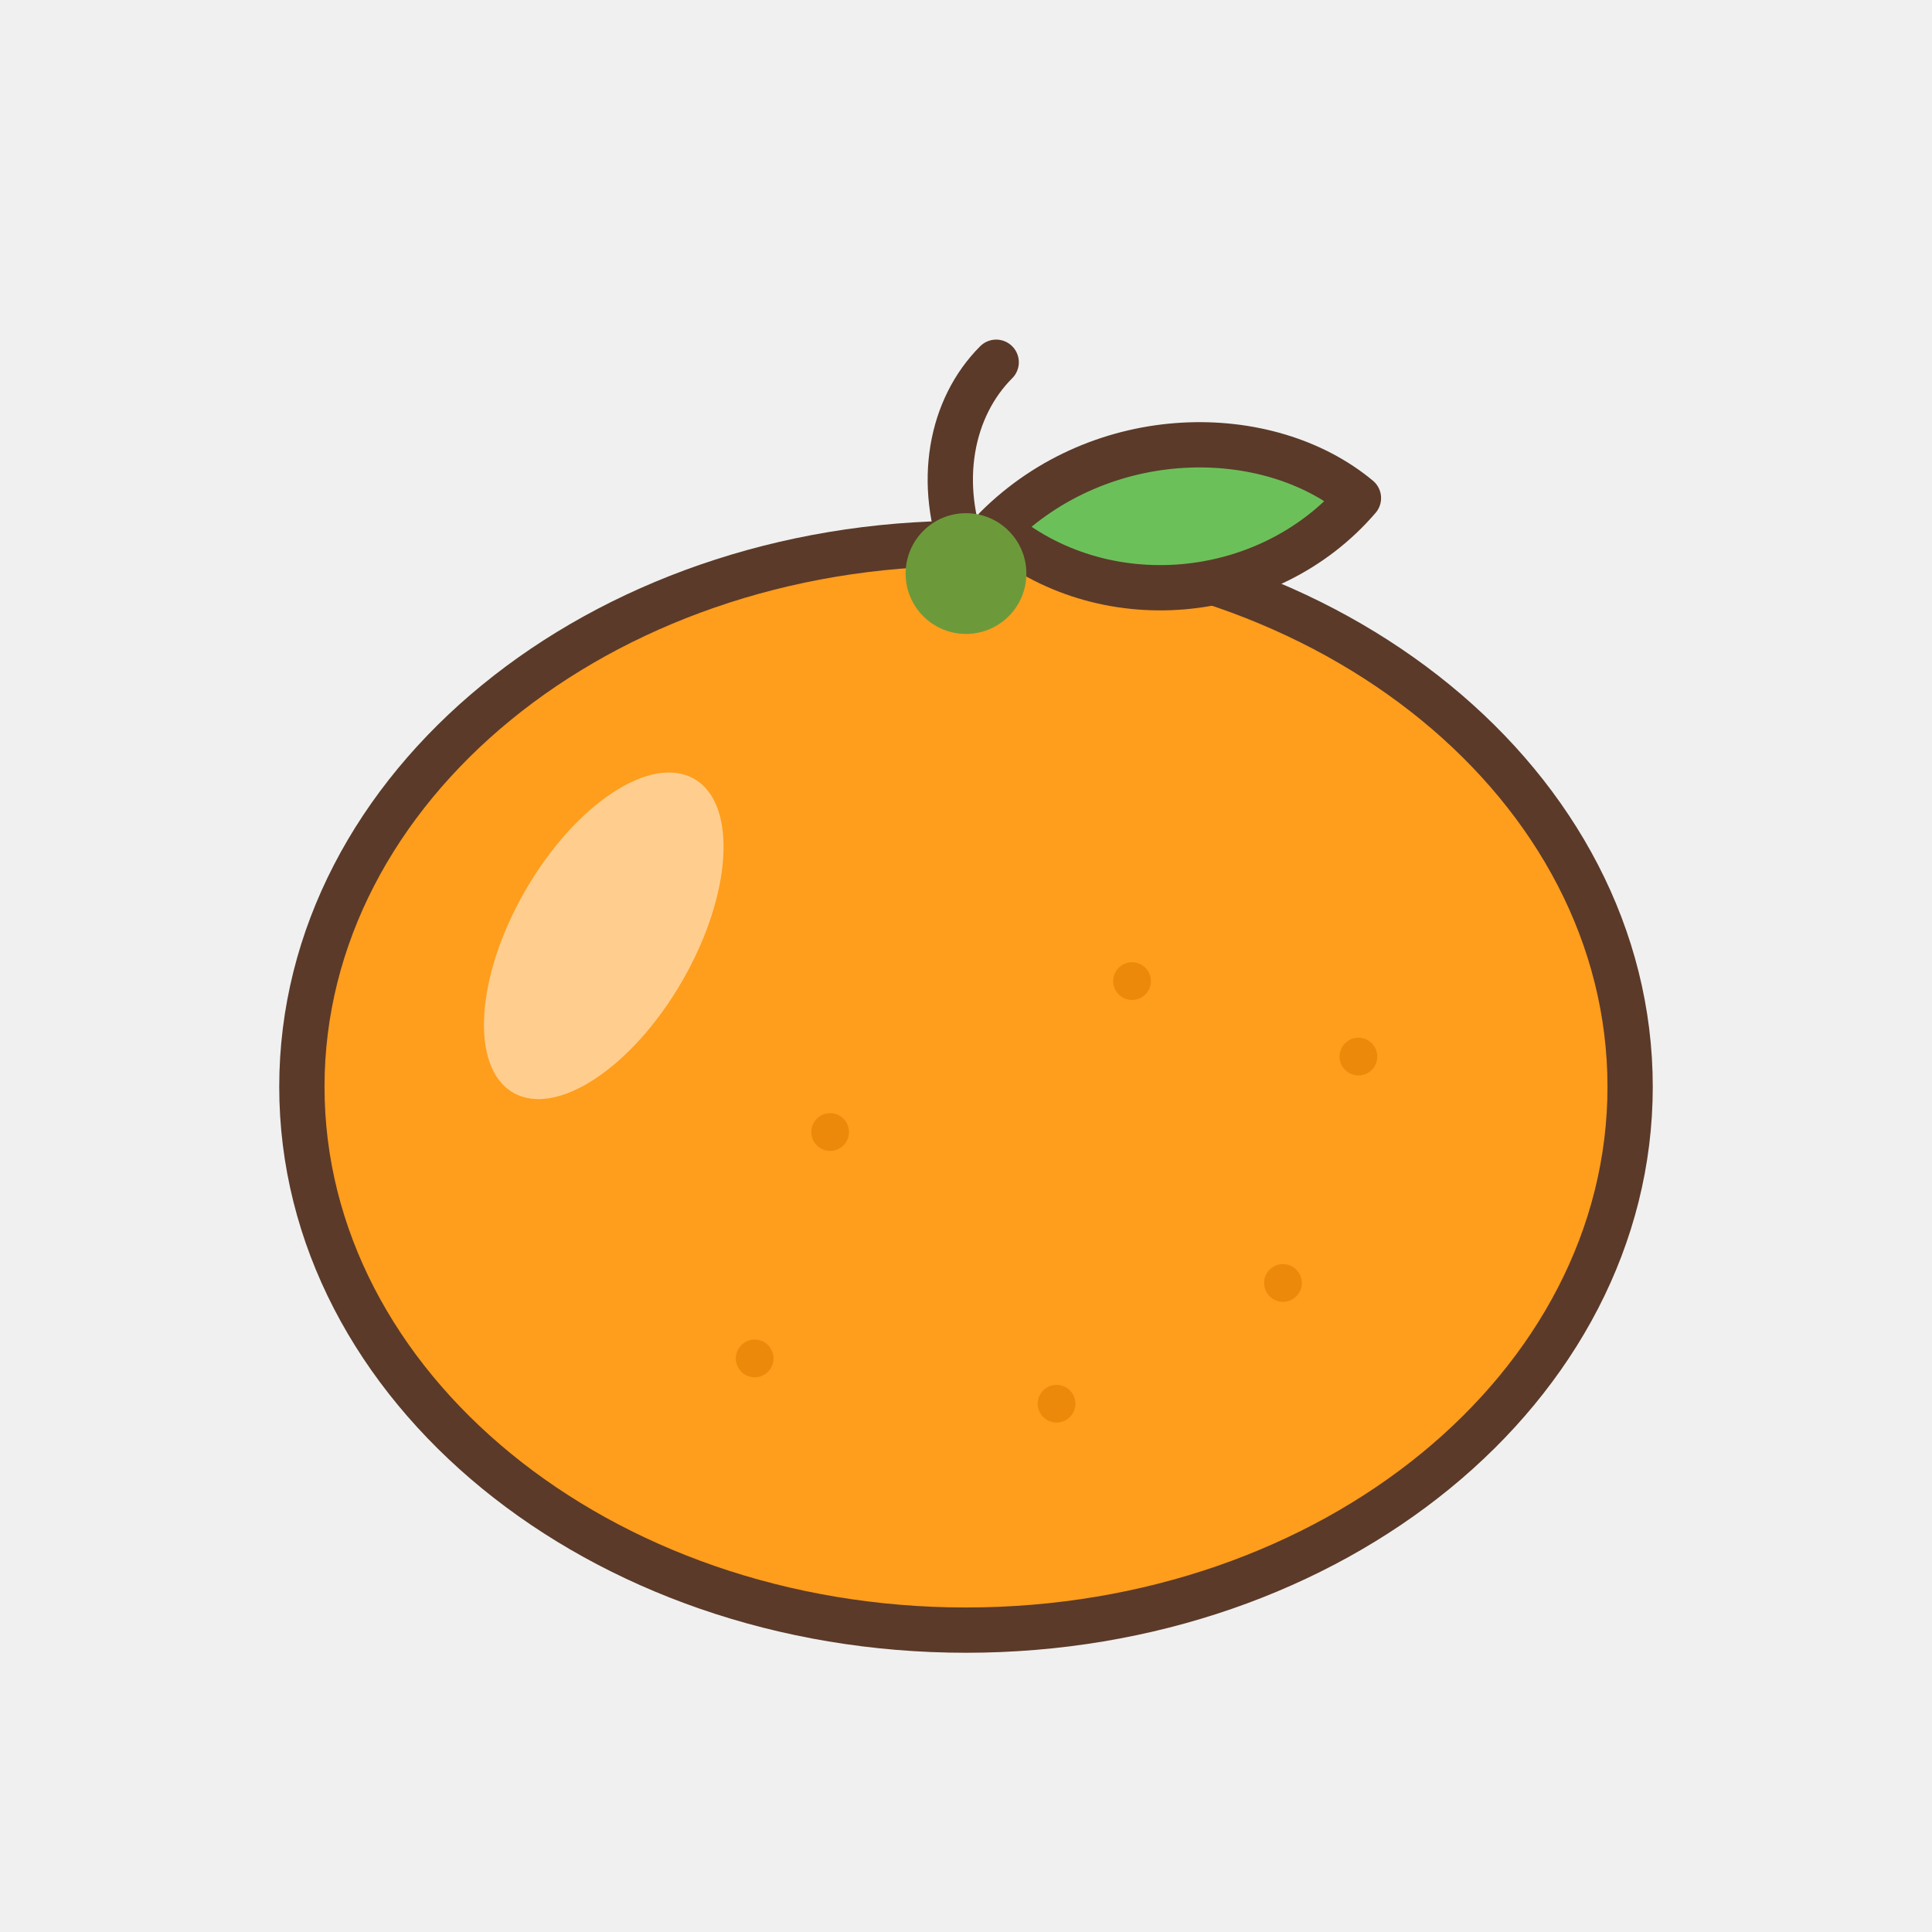
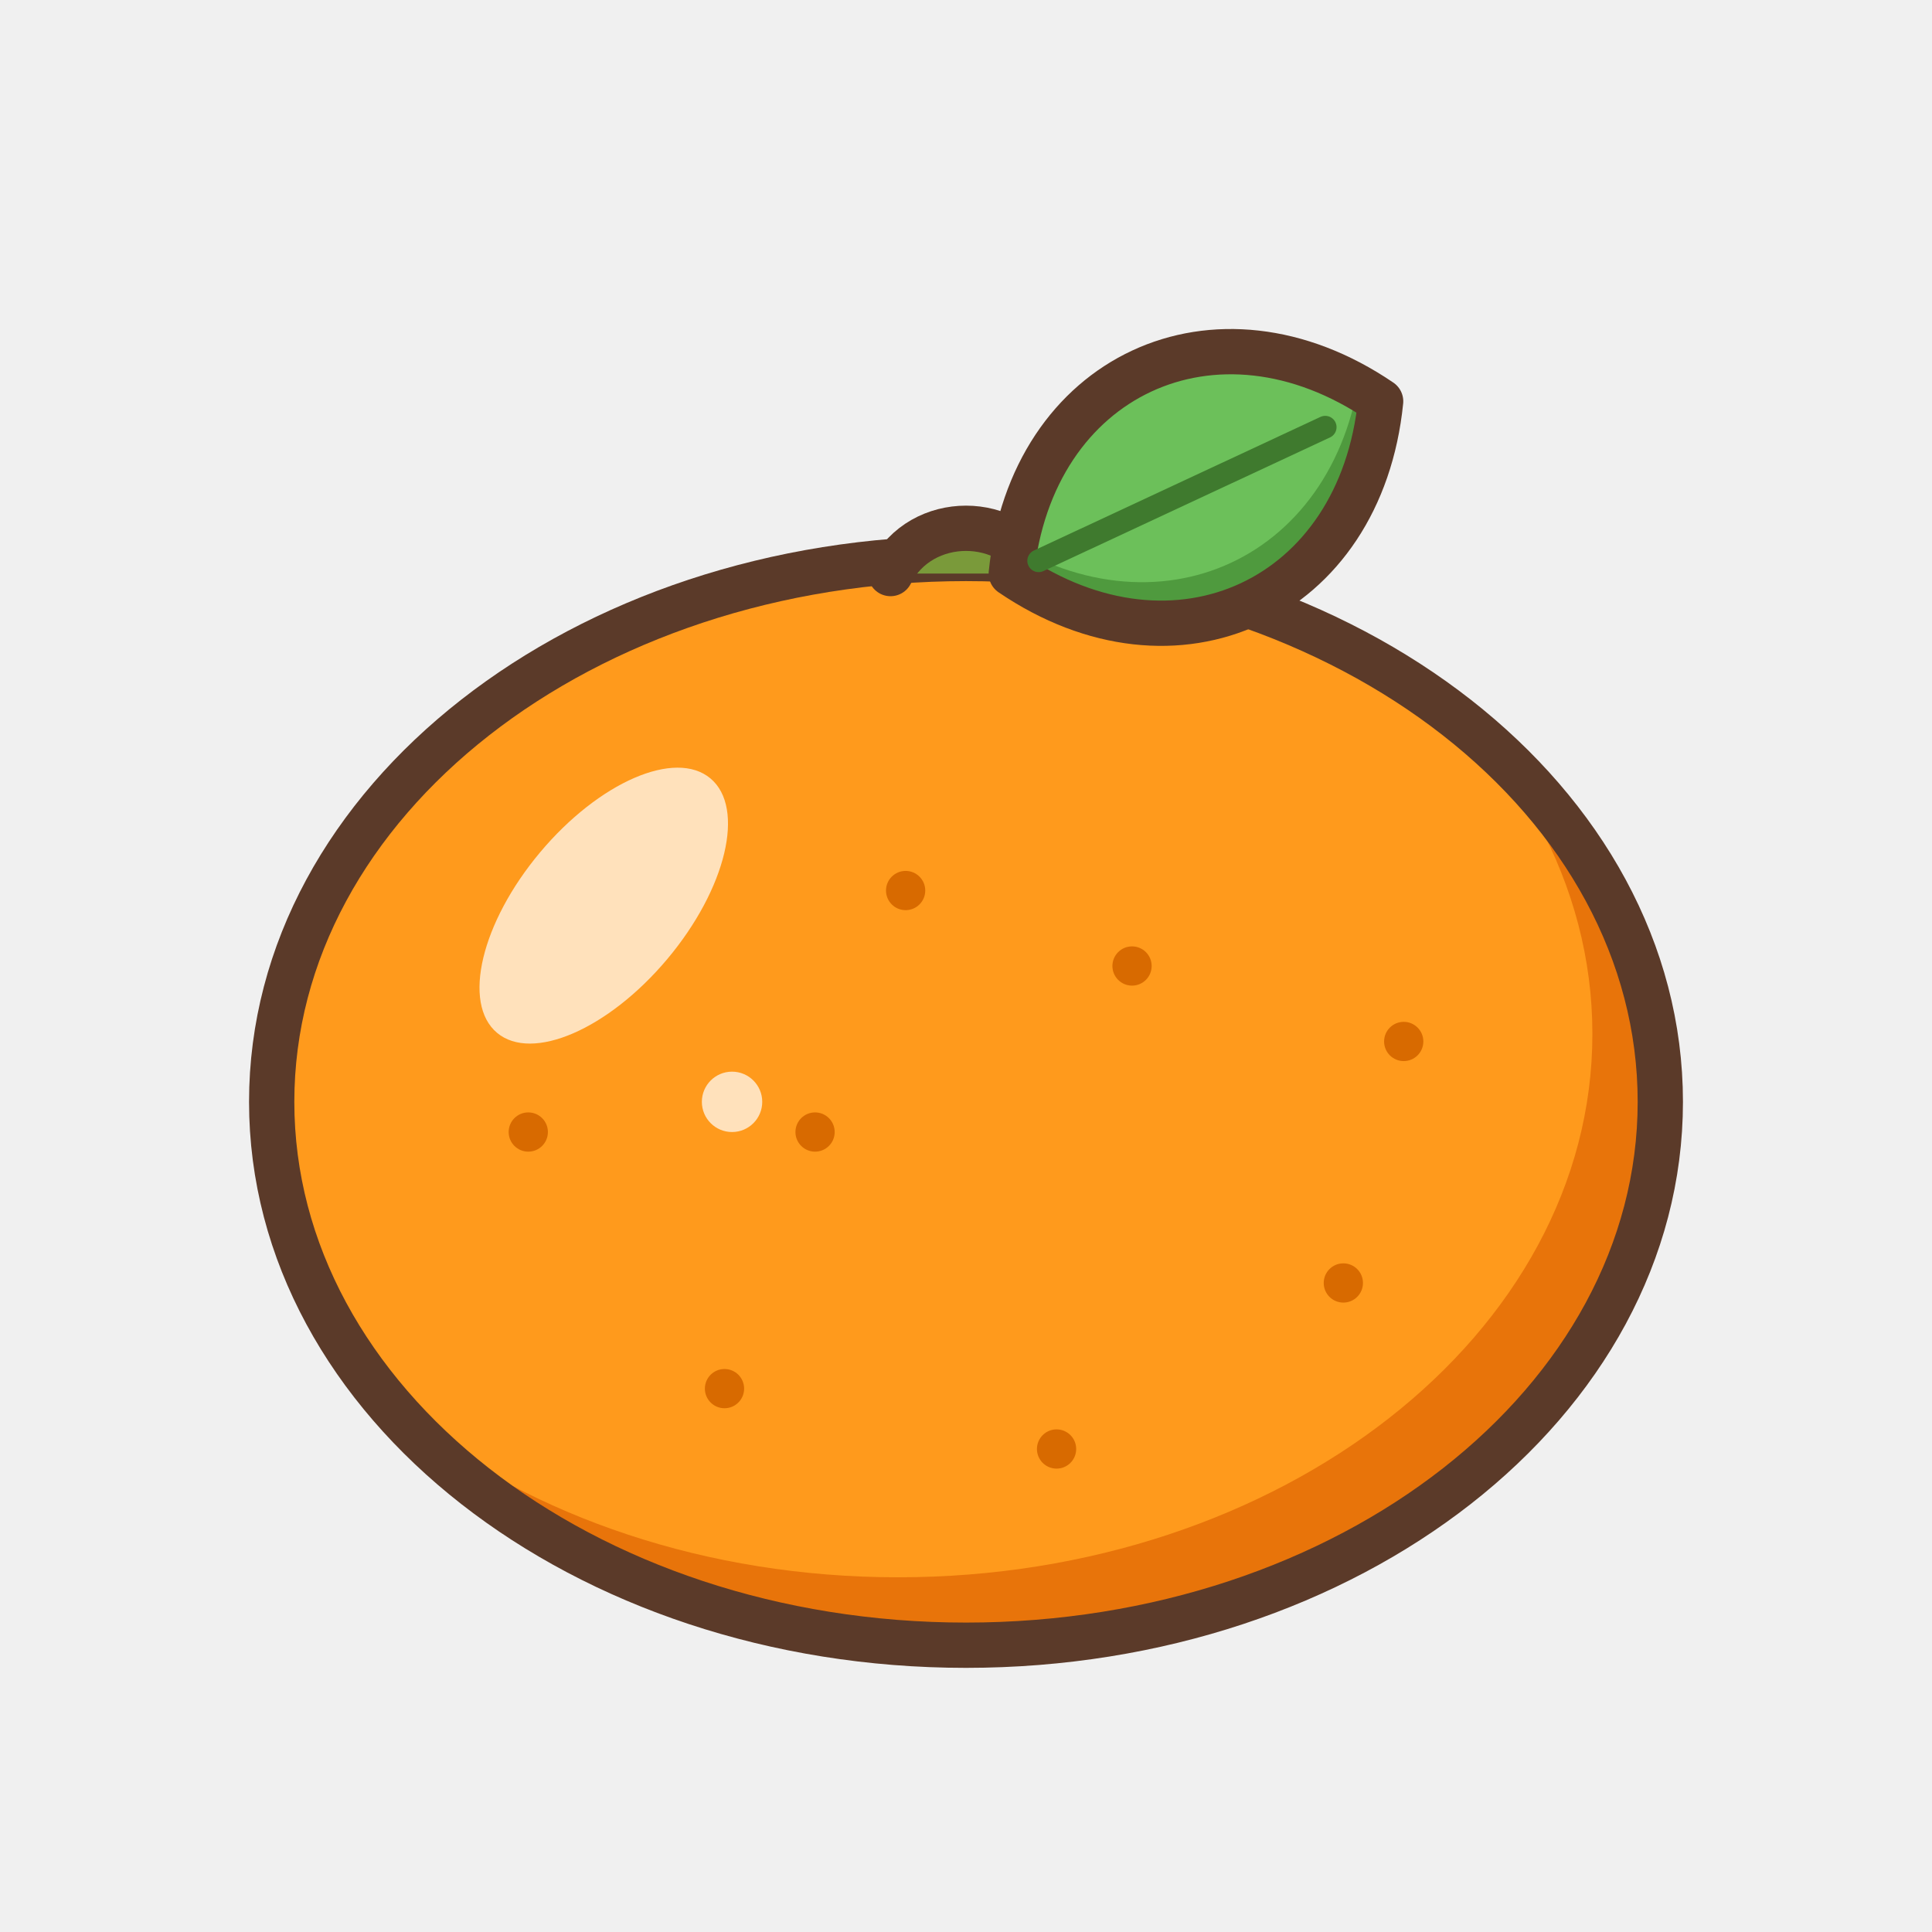
<svg xmlns="http://www.w3.org/2000/svg" viewBox="0 0 256 256">
  <g stroke="#5b3a29" stroke-width="6" stroke-linejoin="round" stroke-linecap="round">
-     <ellipse cx="128" cy="144" rx="88" ry="72" fill="#ff9d1c" />
-     <path d="M128 74c-4-10-2-20 4-26" fill="none" />
-     <path d="M132 70c14-14 36-14 48-4-12 14-34 16-48 4z" fill="#6cc05a" />
+     <defs>
+       <ellipse id="s3" cx="128" cy="146" rx="92" ry="72" />
+       <clipPath id="cs3">
+         <use href="#s3" />
+       </clipPath>
+     </defs>
+     <use href="#s3" fill="#e8740a" stroke="none" />
+     <g clip-path="url(#cs3)">
+       <use href="#s3" fill="#ff9a1c" stroke="none" transform="translate(-9 -9)" />
+     </g>
+     <use href="#s3" fill="none" />
+     <path d="M118 76c4-8 16-8 20 0" fill="#7a9a3a" />
+     <g transform="translate(134 76) rotate(-25)">
+       <defs>
+         <path id="s4" d="M0 0C13.5 -22.68 40.5 -22.68 54 0C40.5 22.68 13.5 22.68 0 0z" />
+         <clipPath id="cs4">
+           <use href="#s4" />
+         </clipPath>
+       </defs>
+       <use href="#s4" fill="#4f9a3e" stroke="none" />
+       <g clip-path="url(#cs4)">
+         <use href="#s4" fill="#6cc05a" stroke="none" transform="translate(0 -6)" />
+       </g>
+       <use href="#s4" fill="none" />
+       <path d="M4 0H45.9" fill="none" stroke-width="3" stroke="#3f7a2e" />
+     </g>
  </g>
-   <circle cx="128" cy="76" r="8" fill="#6c9a3a" />
-   <ellipse cx="80" cy="124" rx="12" ry="24" fill="#fff" opacity=".5" transform="rotate(30 80 124)" />
-   <circle cx="110" cy="150" r="2.5" fill="#e07c00" opacity=".6" />
-   <circle cx="150" cy="130" r="2.5" fill="#e07c00" opacity=".6" />
-   <circle cx="170" cy="170" r="2.5" fill="#e07c00" opacity=".6" />
-   <circle cx="100" cy="180" r="2.5" fill="#e07c00" opacity=".6" />
-   <circle cx="140" cy="186" r="2.5" fill="#e07c00" opacity=".6" />
-   <circle cx="180" cy="140" r="2.5" fill="#e07c00" opacity=".6" />
+   <circle cx="108" cy="150" r="2.6" fill="#d86a00" />
+   <circle cx="150" cy="128" r="2.6" fill="#d86a00" />
+   <circle cx="178" cy="170" r="2.6" fill="#d86a00" />
+   <circle cx="96" cy="184" r="2.6" fill="#d86a00" />
+   <circle cx="140" cy="192" r="2.6" fill="#d86a00" />
+   <circle cx="186" cy="138" r="2.6" fill="#d86a00" />
+   <circle cx="70" cy="150" r="2.6" fill="#d86a00" />
+   <circle cx="120" cy="118" r="2.6" fill="#d86a00" />
+   <ellipse cx="80" cy="120" rx="11" ry="22" fill="#fff" opacity=".7" transform="rotate(40 80 120)" />
+   <circle cx="97" cy="146" r="4" fill="#fff" opacity=".7" />
</svg>
